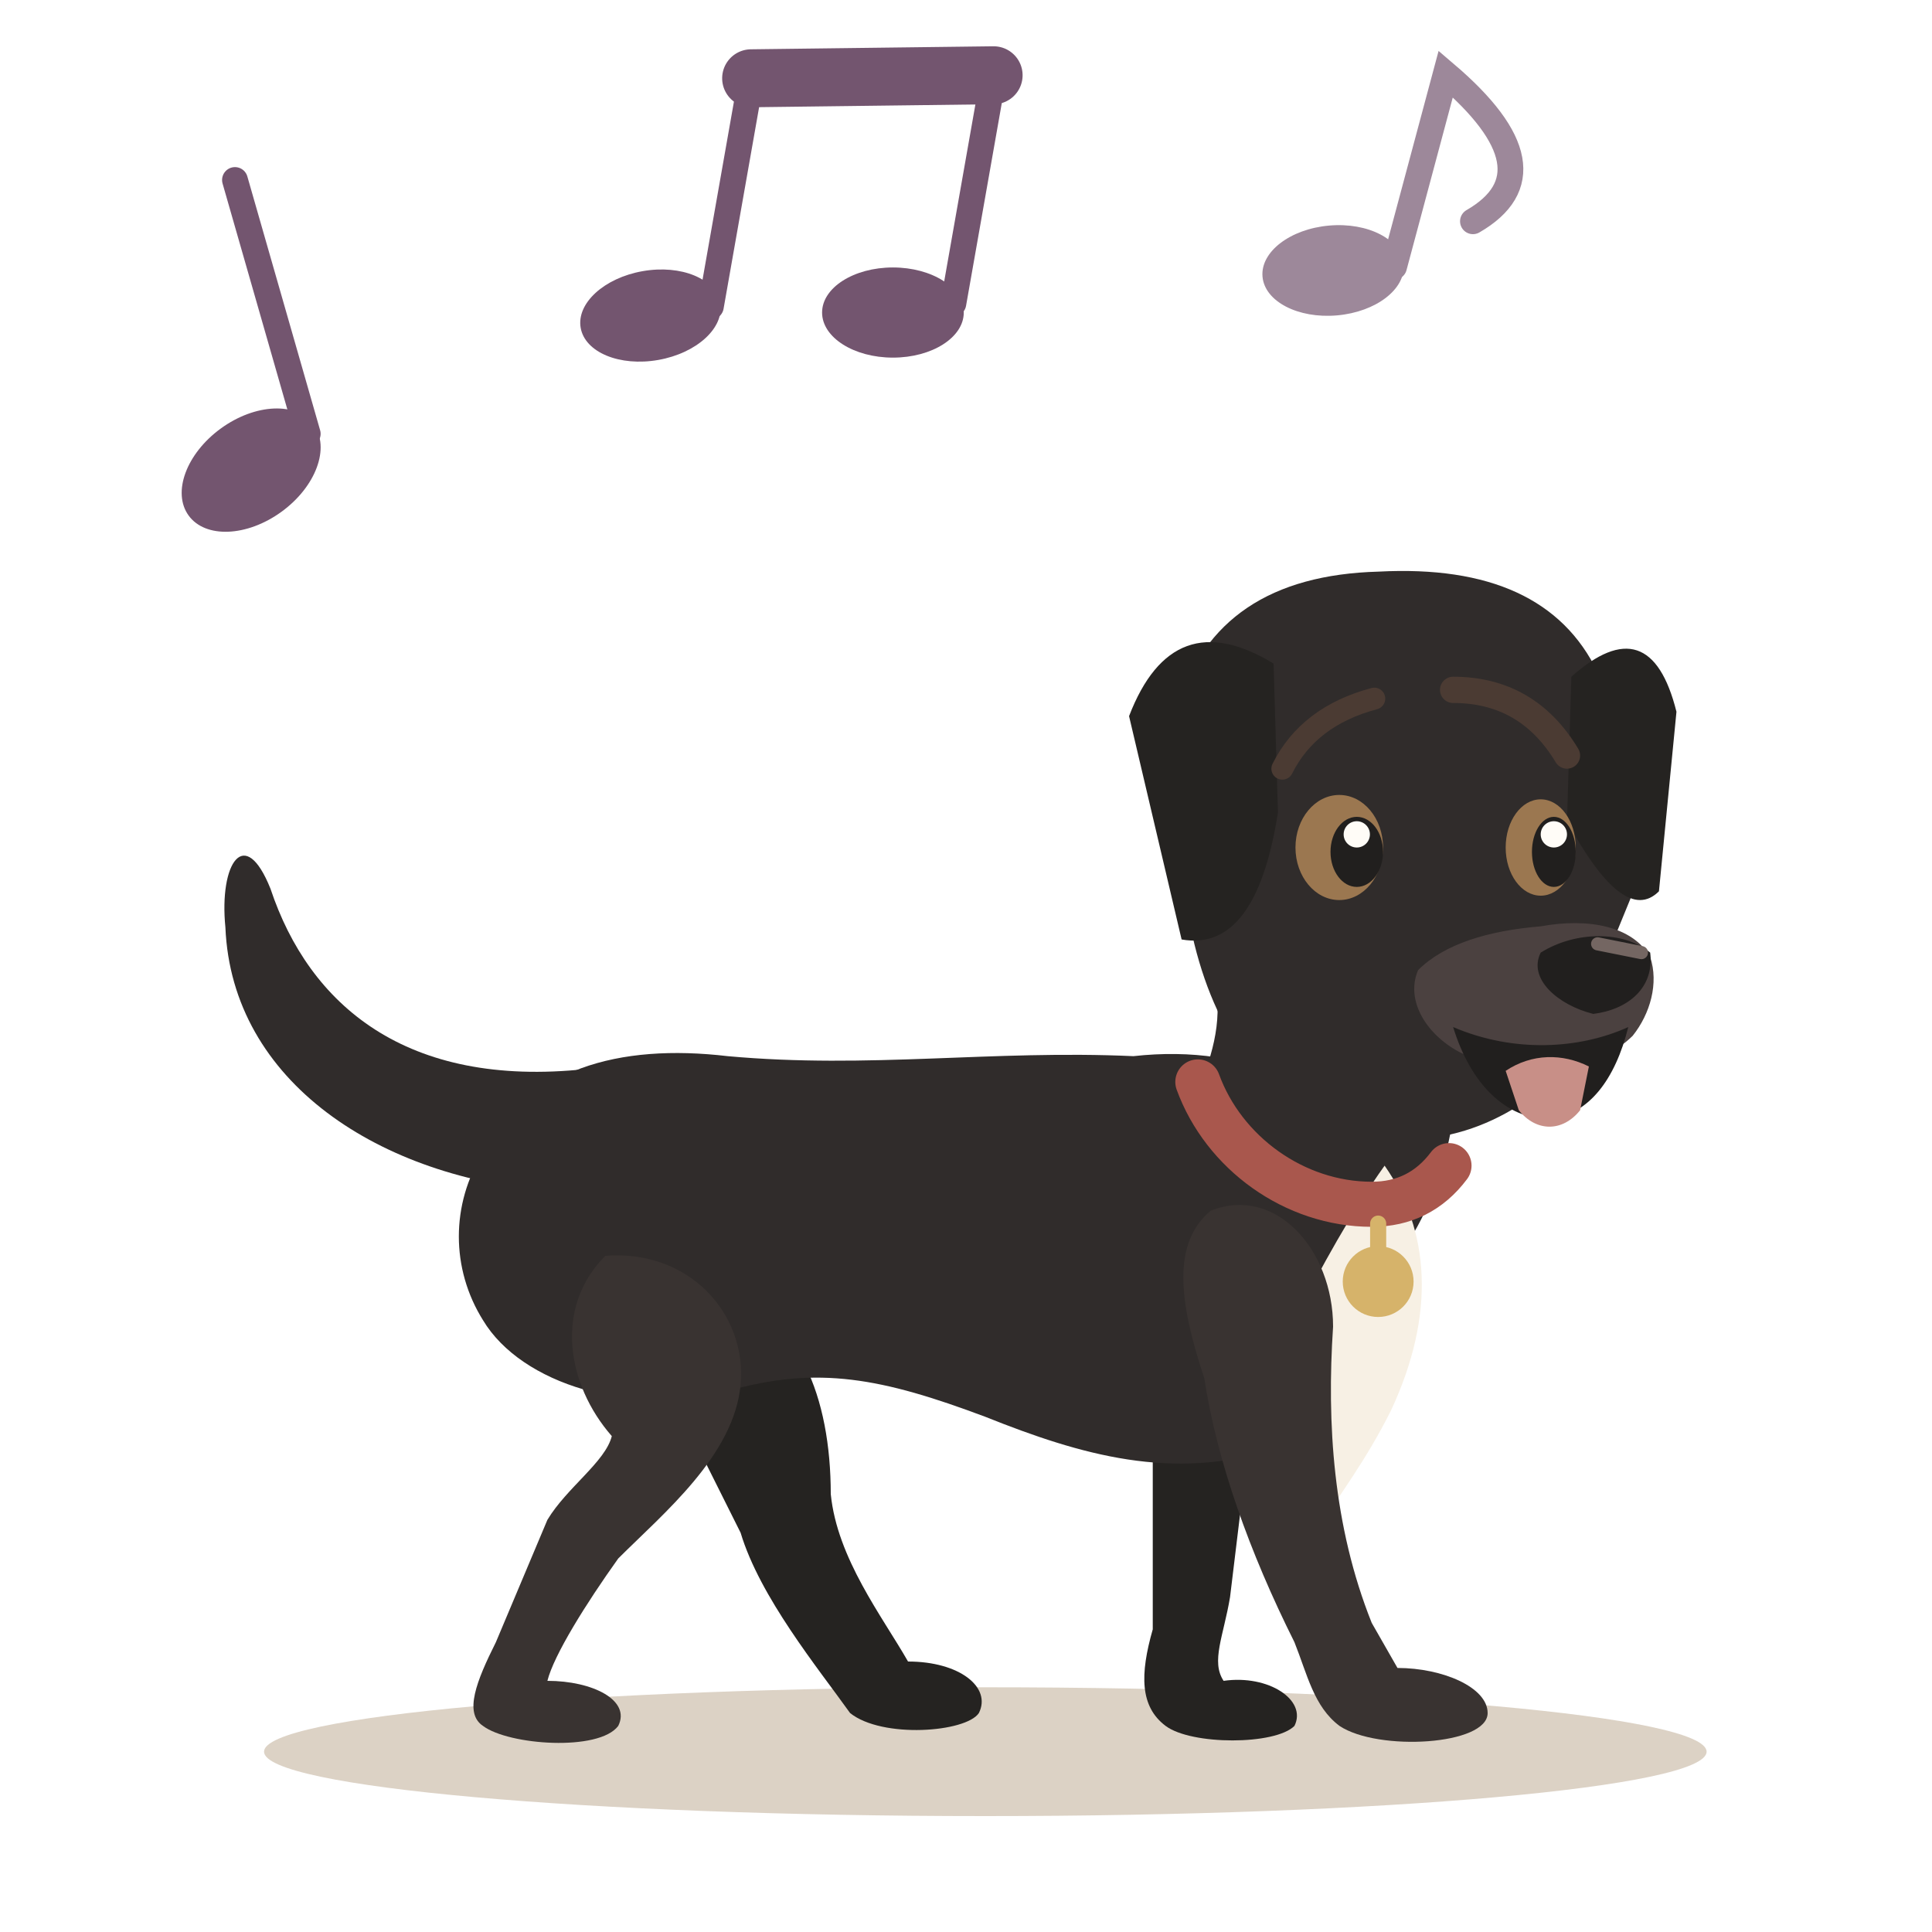
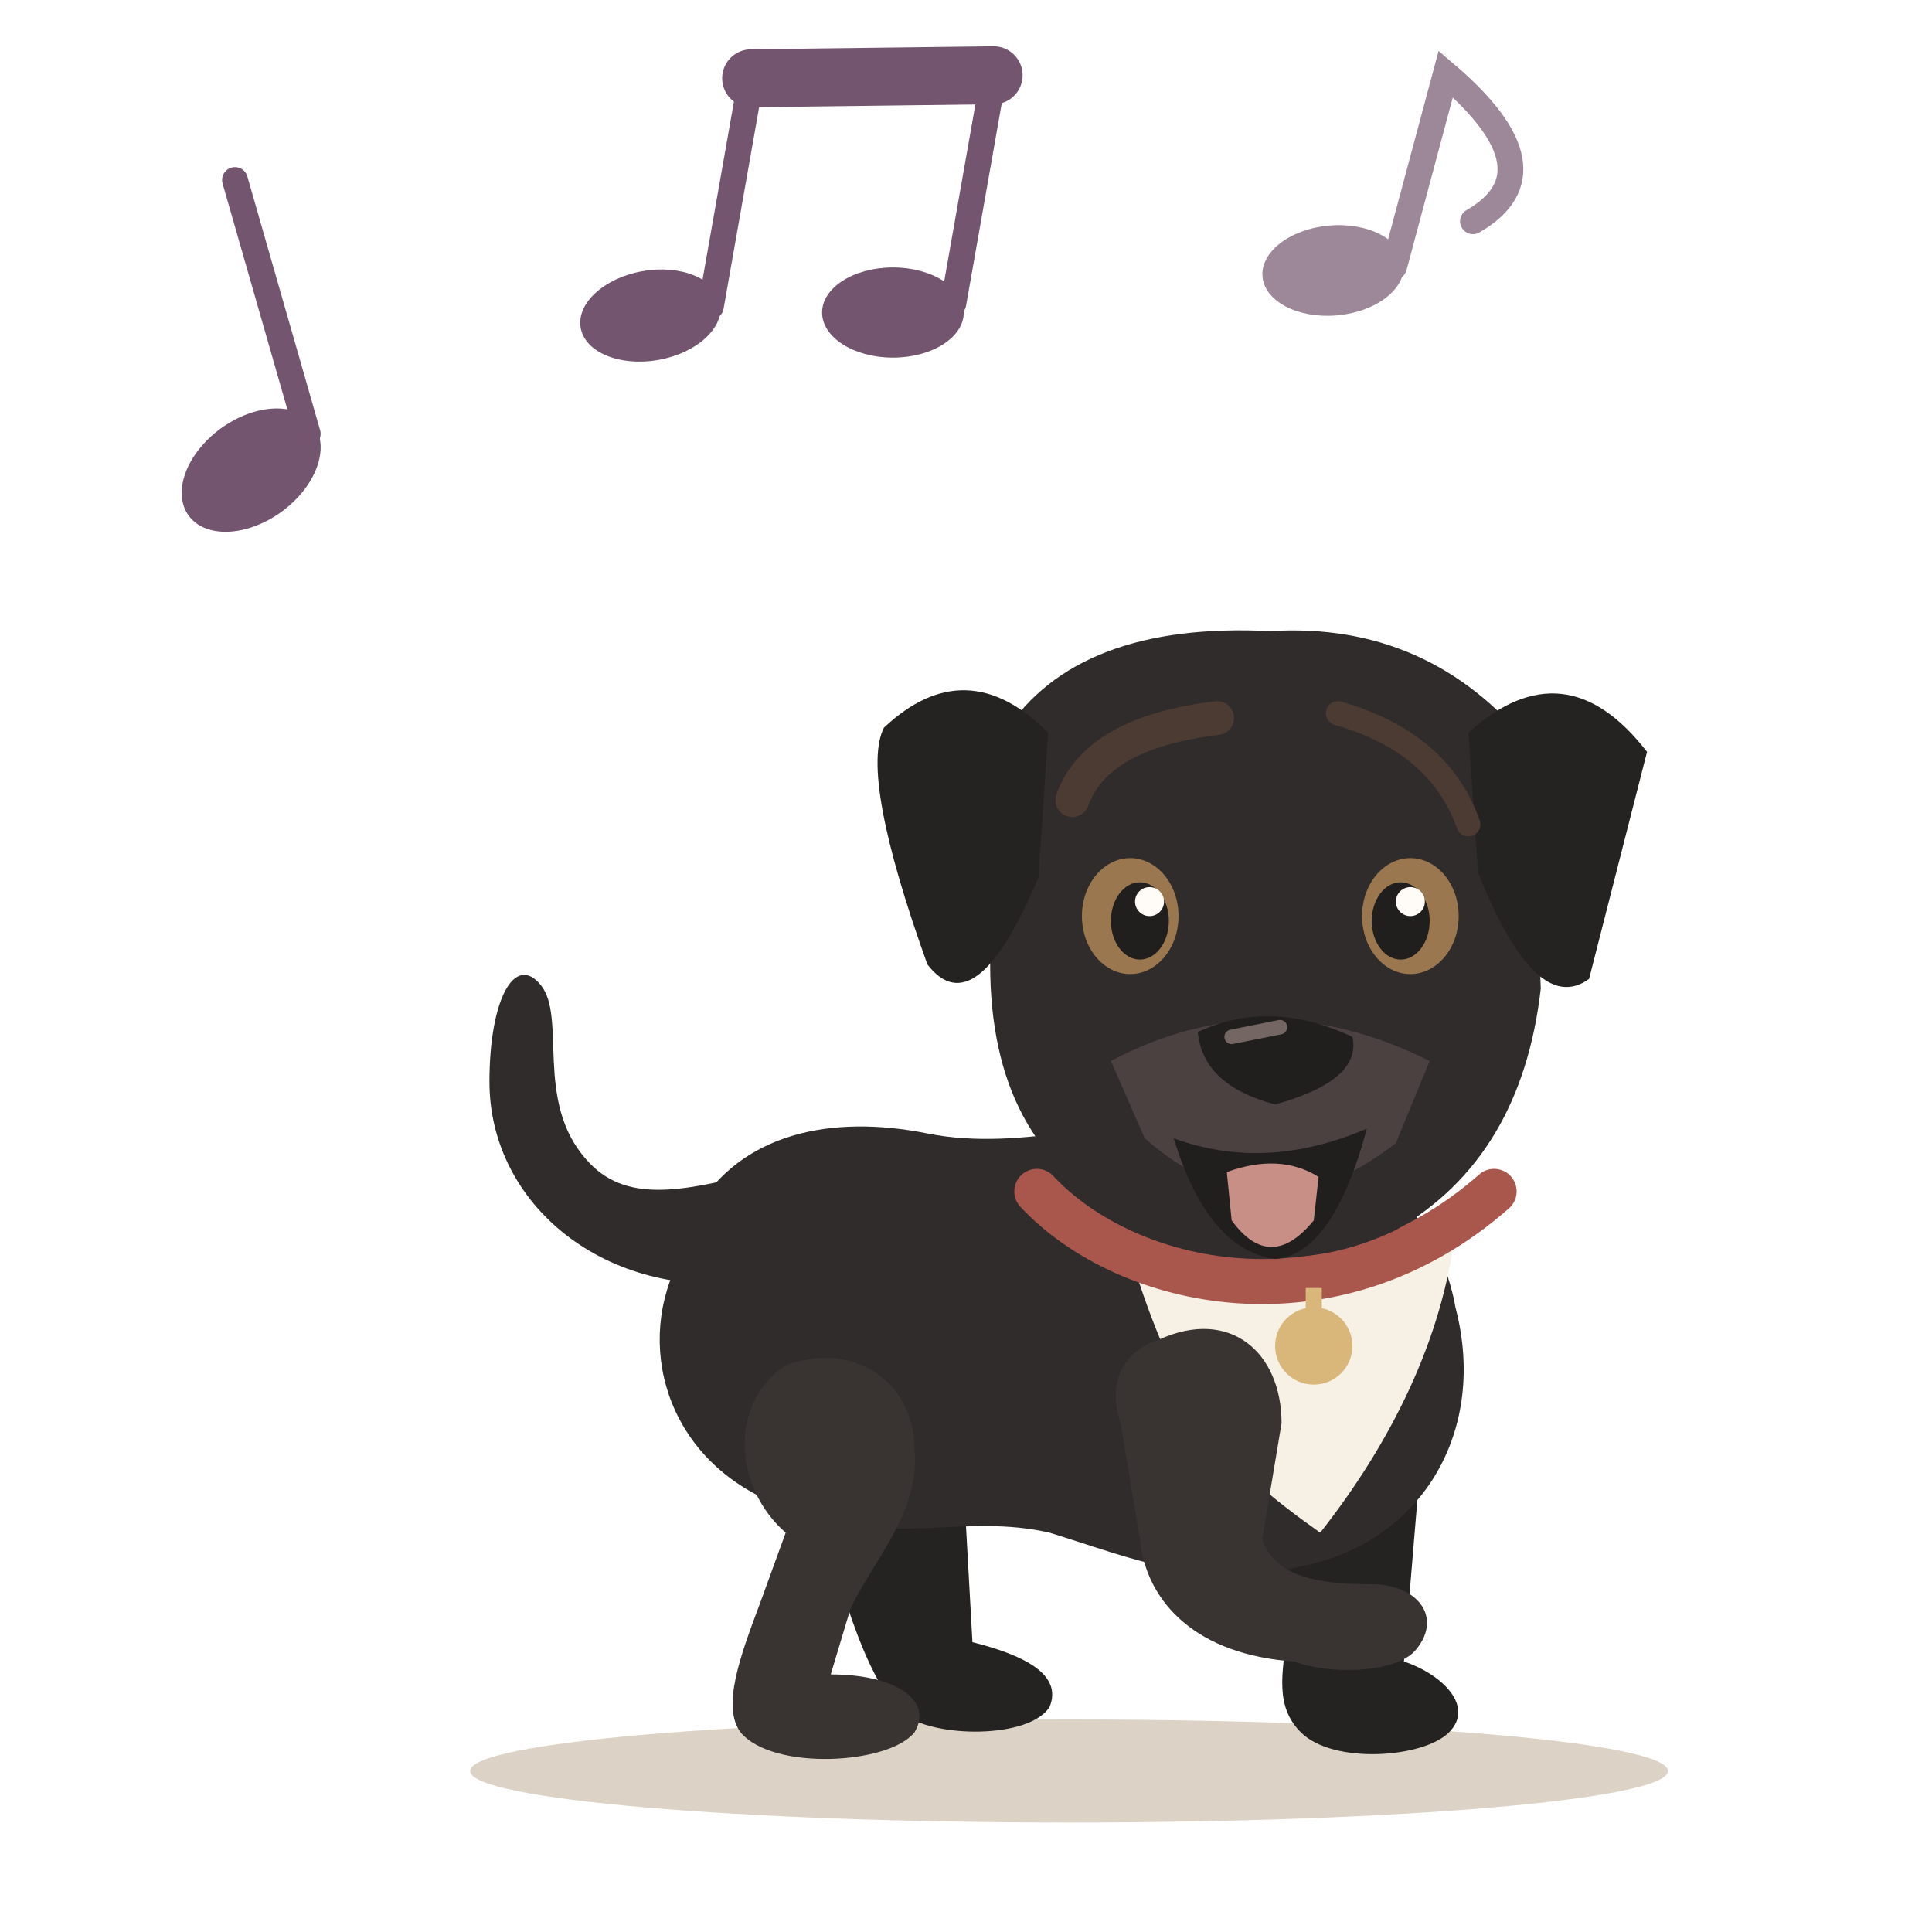
<svg xmlns="http://www.w3.org/2000/svg" viewBox="0 0 300 300" fill="none">
  <g fill="#73556F" stroke="#73556F" stroke-linecap="round">
    <g transform="translate(39 73) rotate(-16)">
      <ellipse rx="12" ry="8" transform="rotate(-20)" stroke="none" />
      <path d="M10 -3V-44" stroke-width="4" fill="none" />
    </g>
    <g transform="translate(101 49) rotate(10)">
      <ellipse rx="11" ry="7" transform="rotate(-20)" stroke="none" />
      <ellipse cx="37" cy="-7" rx="11" ry="7" transform="rotate(-10 37 -7)" stroke="none" />
      <path d="M9 -3V-40L46 -47V-10" stroke-width="4" fill="none" />
      <path d="M9 -39L46 -46" stroke-width="9" fill="none" />
    </g>
    <g transform="translate(207 42) rotate(15)" opacity=".7">
      <ellipse rx="11" ry="7" transform="rotate(-20)" stroke="none" />
      <path d="M9 -3V-34Q30 -24 19 -13" stroke-width="4" fill="none" />
    </g>
  </g>
-   <ellipse cx="153" cy="272" rx="112" ry="10" fill="#DCD2C5" />
-   <path d="M112 201C124 204 129 217 129 232C130 242 137 251 141 258C149 258 154 262 152 266C150 269 137 270 132 266C127 259 118 248 115 238L103 214Z" fill="#252321" />
-   <path d="M181 200C190 199 196 205 195 215L191 248C190 254 188 258 190 261C197 260 203 264 201 268C198 271 185 271 181 268C177 265 177 260 179 253L179 218Z" fill="#252321" />
-   <path d="M86 185C59 183 36 168 35 144C34 134 38 128 42 138C48 156 63 169 91 166L103 177Z" fill="#302C2B" />
-   <path d="M75 179C82 166 96 162 113 164C135 166 154 163 176 164C194 162 209 169 216 184C224 201 217 219 198 225C182 230 168 226 153 220C137 214 127 212 113 216C98 220 81 215 75 205C70 197 70 187 75 179Z" fill="#302C2B" />
-   <path d="M189 155C190 167 180 178 177 191L204 207C216 200 224 188 226 171L217 157Z" fill="#302C2B" />
-   <path d="M215 181C222 191 223 204 216 219C212 227 208 232 205 237C200 225 199 213 201 205C205 197 210 188 215 181Z" fill="#F7F0E4" />
-   <path d="M94 195C107 194 116 204 115 215C114 226 103 235 96 242C91 249 86 257 85 261C92 261 98 264 96 268C93 272 79 271 75 268C72 266 74 261 77 255L85 236C88 231 94 227 95 223C88 215 86 203 94 195Z" fill="#393331" />
-   <path d="M188 188C198 184 207 194 207 206C206 221 207 237 213 252L217 259C224 259 231 262 231 266C231 271 214 272 208 268C204 265 203 260 201 255C194 241 189 227 187 214C183 202 182 193 188 188Z" fill="#393331" />
-   <path d="M186 168C190 179 201 187 213 187C218 187 222 185 225 181" stroke="#A9574D" stroke-width="7" stroke-linecap="round" />
-   <path d="M214 190V194" stroke="#D6B36A" stroke-width="2.5" stroke-linecap="round" />
-   <circle cx="214" cy="199" r="5.5" fill="#D6B36A" />
-   <g transform="translate(278 84) scale(-.68 .68)">
+   <ellipse cx="166" cy="275" rx="93" ry="8" fill="#DCD2C5" />
+   <path d="M133 221C143 220 150 226 150 237L151 255C159 257 165 260 163 265C160 270 145 270 140 266C134 260 130 245 127 233Z" fill="#252321" />
+   <path d="M203 220C212 216 220 223 220 234L218 258C224 260 229 265 225 269C221 273 207 274 202 269C198 265 199 260 200 253L198 234Z" fill="#252321" />
+   <path d="M117 199C94 202 76 187 76 168C76 155 80 148 84 153C88 158 83 171 91 180C97 187 106 185 118 182Z" fill="#302C2B" />
+   <path d="M108 188C115 176 129 173 144 176C159 179 174 173 189 174C208 175 223 186 226 203C231 222 221 239 203 243C187 247 176 242 163 238C150 235 139 240 125 235C106 230 99 213 104 199Z" fill="#302C2B" />
+   <path d="M175 193C191 203 210 203 226 191C224 208 216 224 205 238C198 233 190 227 185 218C180 209 177 200 175 193Z" fill="#F7F0E4" />
+   <path d="M122 212C133 208 142 215 142 225C143 235 135 243 132 250L129 260C139 260 145 264 142 269C138 274 120 275 115 269C112 265 115 257 118 249L122 238C114 231 113 218 122 212Z" fill="#393331" />
+   <path d="M180 208C191 203 199 210 199 221L196 239C198 245 205 246 213 246C220 246 224 251 220 256C217 260 206 260 201 258C186 257 178 249 177 239L174 221C172 215 174 210 180 208Z" fill="#393331" />
+   <path d="M161 185C175 200 207 207 232 185" stroke="#A9574D" stroke-width="7" stroke-linecap="round" />
+   <path d="M204 200V204" stroke="#D9B67A" stroke-width="2.5" />
+   <circle cx="204" cy="209" r="6" fill="#D9B67A" />
+   <g transform="translate(78 65) scale(.8)">
+     <path d="M97.5 60.938C106.875 46.562 124.063 40 149.062 41.25C169.688 40 186.562 47.5 199.688 63.75L201.562 110.625C199.062 132.5 189.688 148.125 173.438 157.5C156.562 165.625 138.75 164.375 120 153.75C103.125 145 94.688 129.063 94.688 105.938L97.5 60.938Z" fill="#302C2B" />
+     <path d="M105.938 60.938C95.312 50.312 84.688 50 74.062 60C70.938 66.25 73.75 81.562 82.5 105.937C88.75 114.062 95.938 108.437 104.063 89.062L105.938 60.938Z" fill="#252321" />
+     <path d="M187.5 60.938C200 49.688 211.563 50.938 222.188 64.688L210.938 108.75C204.062 113.75 196.875 106.875 189.375 88.125L187.5 60.938Z" fill="#252321" />
+     <path d="M110.625 74.062C113.75 65.312 123.125 60 138.75 58.125" stroke="#4B3B33" stroke-width="6.562" stroke-linecap="round" />
+     <path d="M162.188 57.188C175.312 60.938 183.75 68.125 187.5 78.75" stroke="#4B3B33" stroke-width="4.688" stroke-linecap="round" />
+     <path d="M121.875 107.812C127.053 107.812 131.25 102.776 131.25 96.562C131.25 90.349 127.053 85.312 121.875 85.312C116.697 85.312 112.5 90.349 112.5 96.562C112.5 102.776 116.697 107.812 121.875 107.812Z" fill="#9B7750" />
+     <path d="M176.25 107.812C181.428 107.812 185.625 102.776 185.625 96.562C185.625 90.349 181.428 85.312 176.25 85.312C171.072 85.312 166.875 90.349 166.875 96.562C166.875 102.776 171.072 107.812 176.25 107.812Z" fill="#9B7750" />
+     <path d="M123.75 105C126.857 105 129.375 101.642 129.375 97.5C129.375 93.358 126.857 90 123.75 90C120.643 90 118.125 93.358 118.125 97.5C118.125 101.642 120.643 105 123.75 105Z" fill="#211F1E" />
+     <path d="M174.375 105C177.482 105 180 101.642 180 97.5C180 93.358 177.482 90 174.375 90C171.268 90 168.75 93.358 168.75 97.5C168.75 101.642 171.268 105 174.375 105Z" fill="#211F1E" />
+     <path d="M125.625 96.562C127.178 96.562 128.438 95.303 128.438 93.75C128.438 92.197 127.178 90.938 125.625 90.938C124.072 90.938 122.812 92.197 122.812 93.75C122.812 95.303 124.072 96.562 125.625 96.562Z" fill="#FFFCF7" />
+     <path d="M176.25 96.562C177.803 96.562 179.062 95.303 179.062 93.75C179.062 92.197 177.803 90.938 176.25 90.938C174.697 90.938 173.438 92.197 173.438 93.75C173.438 95.303 174.697 96.562 176.25 96.562Z" fill="#FFFCF7" />
+     <path d="M118.125 124.688C138.125 114.063 158.75 114.063 180 124.688L173.438 140.625C156.562 153.75 140.312 153.438 124.688 139.688L118.125 124.688Z" fill="#4B4140" />
+     <path d="M130.312 139.688C142.188 144.062 154.688 143.438 167.812 137.812C163.438 154.063 157.5 162.5 150 163.125C141.25 161.875 134.687 154.062 130.312 139.688Z" fill="#211F1E" />
+     <path d="M140.625 146.25C147.5 143.75 153.437 144.063 158.438 147.188L157.5 155.625C151.875 162.5 146.563 162.5 141.562 155.625L140.625 146.25Z" fill="#C88F87" />
+     <path d="M135 119.062C144.375 114.688 154.375 115 165 120C166.25 125.625 161.25 130 150 133.125C140.625 130.625 135.625 125.938 135 119.062Z" fill="#211F1E" />
    <g>
-       <path d="M44 30C52 13.333 68.667 5.667 94 7C118.667 7.667 134 18 140 38L137 88C132.333 110.667 121.667 126 105 134C85.667 140 68.333 136 53 122L35 78L44 30Z" fill="#302C2B" />
-       <path d="M50 31C38 20.333 30 23 26 39L30 80C35.333 85.333 42.333 80 51 64L50 31Z" fill="#252321" />
-       <path d="M118 28C133.333 18.667 144.333 22.667 151 40L139 91C127.667 93 120.333 83.333 117 62L118 28Z" fill="#252321" />
-       <path d="M51 49C57 39 65.667 34 77 34" stroke="#4B3B33" stroke-width="6" stroke-linecap="round" />
-       <path d="M95 36C105 38.667 112 44 116 52" stroke="#4B3B33" stroke-width="5" stroke-linecap="round" />
-       <path d="M57 81C61.418 81 65 76.075 65 70C65 63.925 61.418 59 57 59C52.582 59 49 63.925 49 70C49 76.075 52.582 81 57 81Z" fill="#9B7750" />
-       <path d="M103 82C108.523 82 113 76.627 113 70C113 63.373 108.523 58 103 58C97.477 58 93 63.373 93 70C93 76.627 97.477 82 103 82Z" fill="#9B7750" />
-       <path d="M54 79C56.761 79 59 75.418 59 71C59 66.582 56.761 63 54 63C51.239 63 49 66.582 49 71C49 75.418 51.239 79 54 79Z" fill="#211F1E" />
-       <path d="M99 79C102.314 79 105 75.418 105 71C105 66.582 102.314 63 99 63C95.686 63 93 66.582 93 71C93 75.418 95.686 79 99 79Z" fill="#211F1E" />
-       <path d="M54 70C55.657 70 57 68.657 57 67C57 65.343 55.657 64 54 64C52.343 64 51 65.343 51 67C51 68.657 52.343 70 54 70Z" fill="#FFFCF7" />
-       <path d="M99 70C100.657 70 102 68.657 102 67C102 65.343 100.657 64 99 64C97.343 64 96 65.343 96 67C96 68.657 97.343 70 99 70Z" fill="#FFFCF7" />
-       <path d="M32 95C36 88 46 86 57 88C69 89 79 92 85 98C88 105 83 113 75 117C60 123 44 121 36 113C32 108 30 101 32 95Z" fill="#4B4140" />
-       <path d="M37 111C48 116 63 117 77 111C73 124 65 132 55 132C46 131 40 123 37 111Z" fill="#211F1E" />
-       <path d="M46 120C52 117 59 117 65 121L62 130C58 135 52 135 48 130Z" fill="#C88F87" />
-       <path d="M32 94C38 89 49 89 57 94C60 100 53 106 45 108C37 107 31 102 32 94Z" fill="#211F1E" />
-       <g>
-         <path d="M34 94L44 92Z" fill="black" />
-         <path d="M34 94L44 92" stroke="#746662" stroke-width="3" stroke-linecap="round" />
-       </g>
+       <path d="M141.562 120L150.938 118.125Z" fill="black" />
+       <path d="M141.562 120L150.938 118.125" stroke="#746662" stroke-width="2.812" stroke-linecap="round" />
    </g>
  </g>
</svg>
